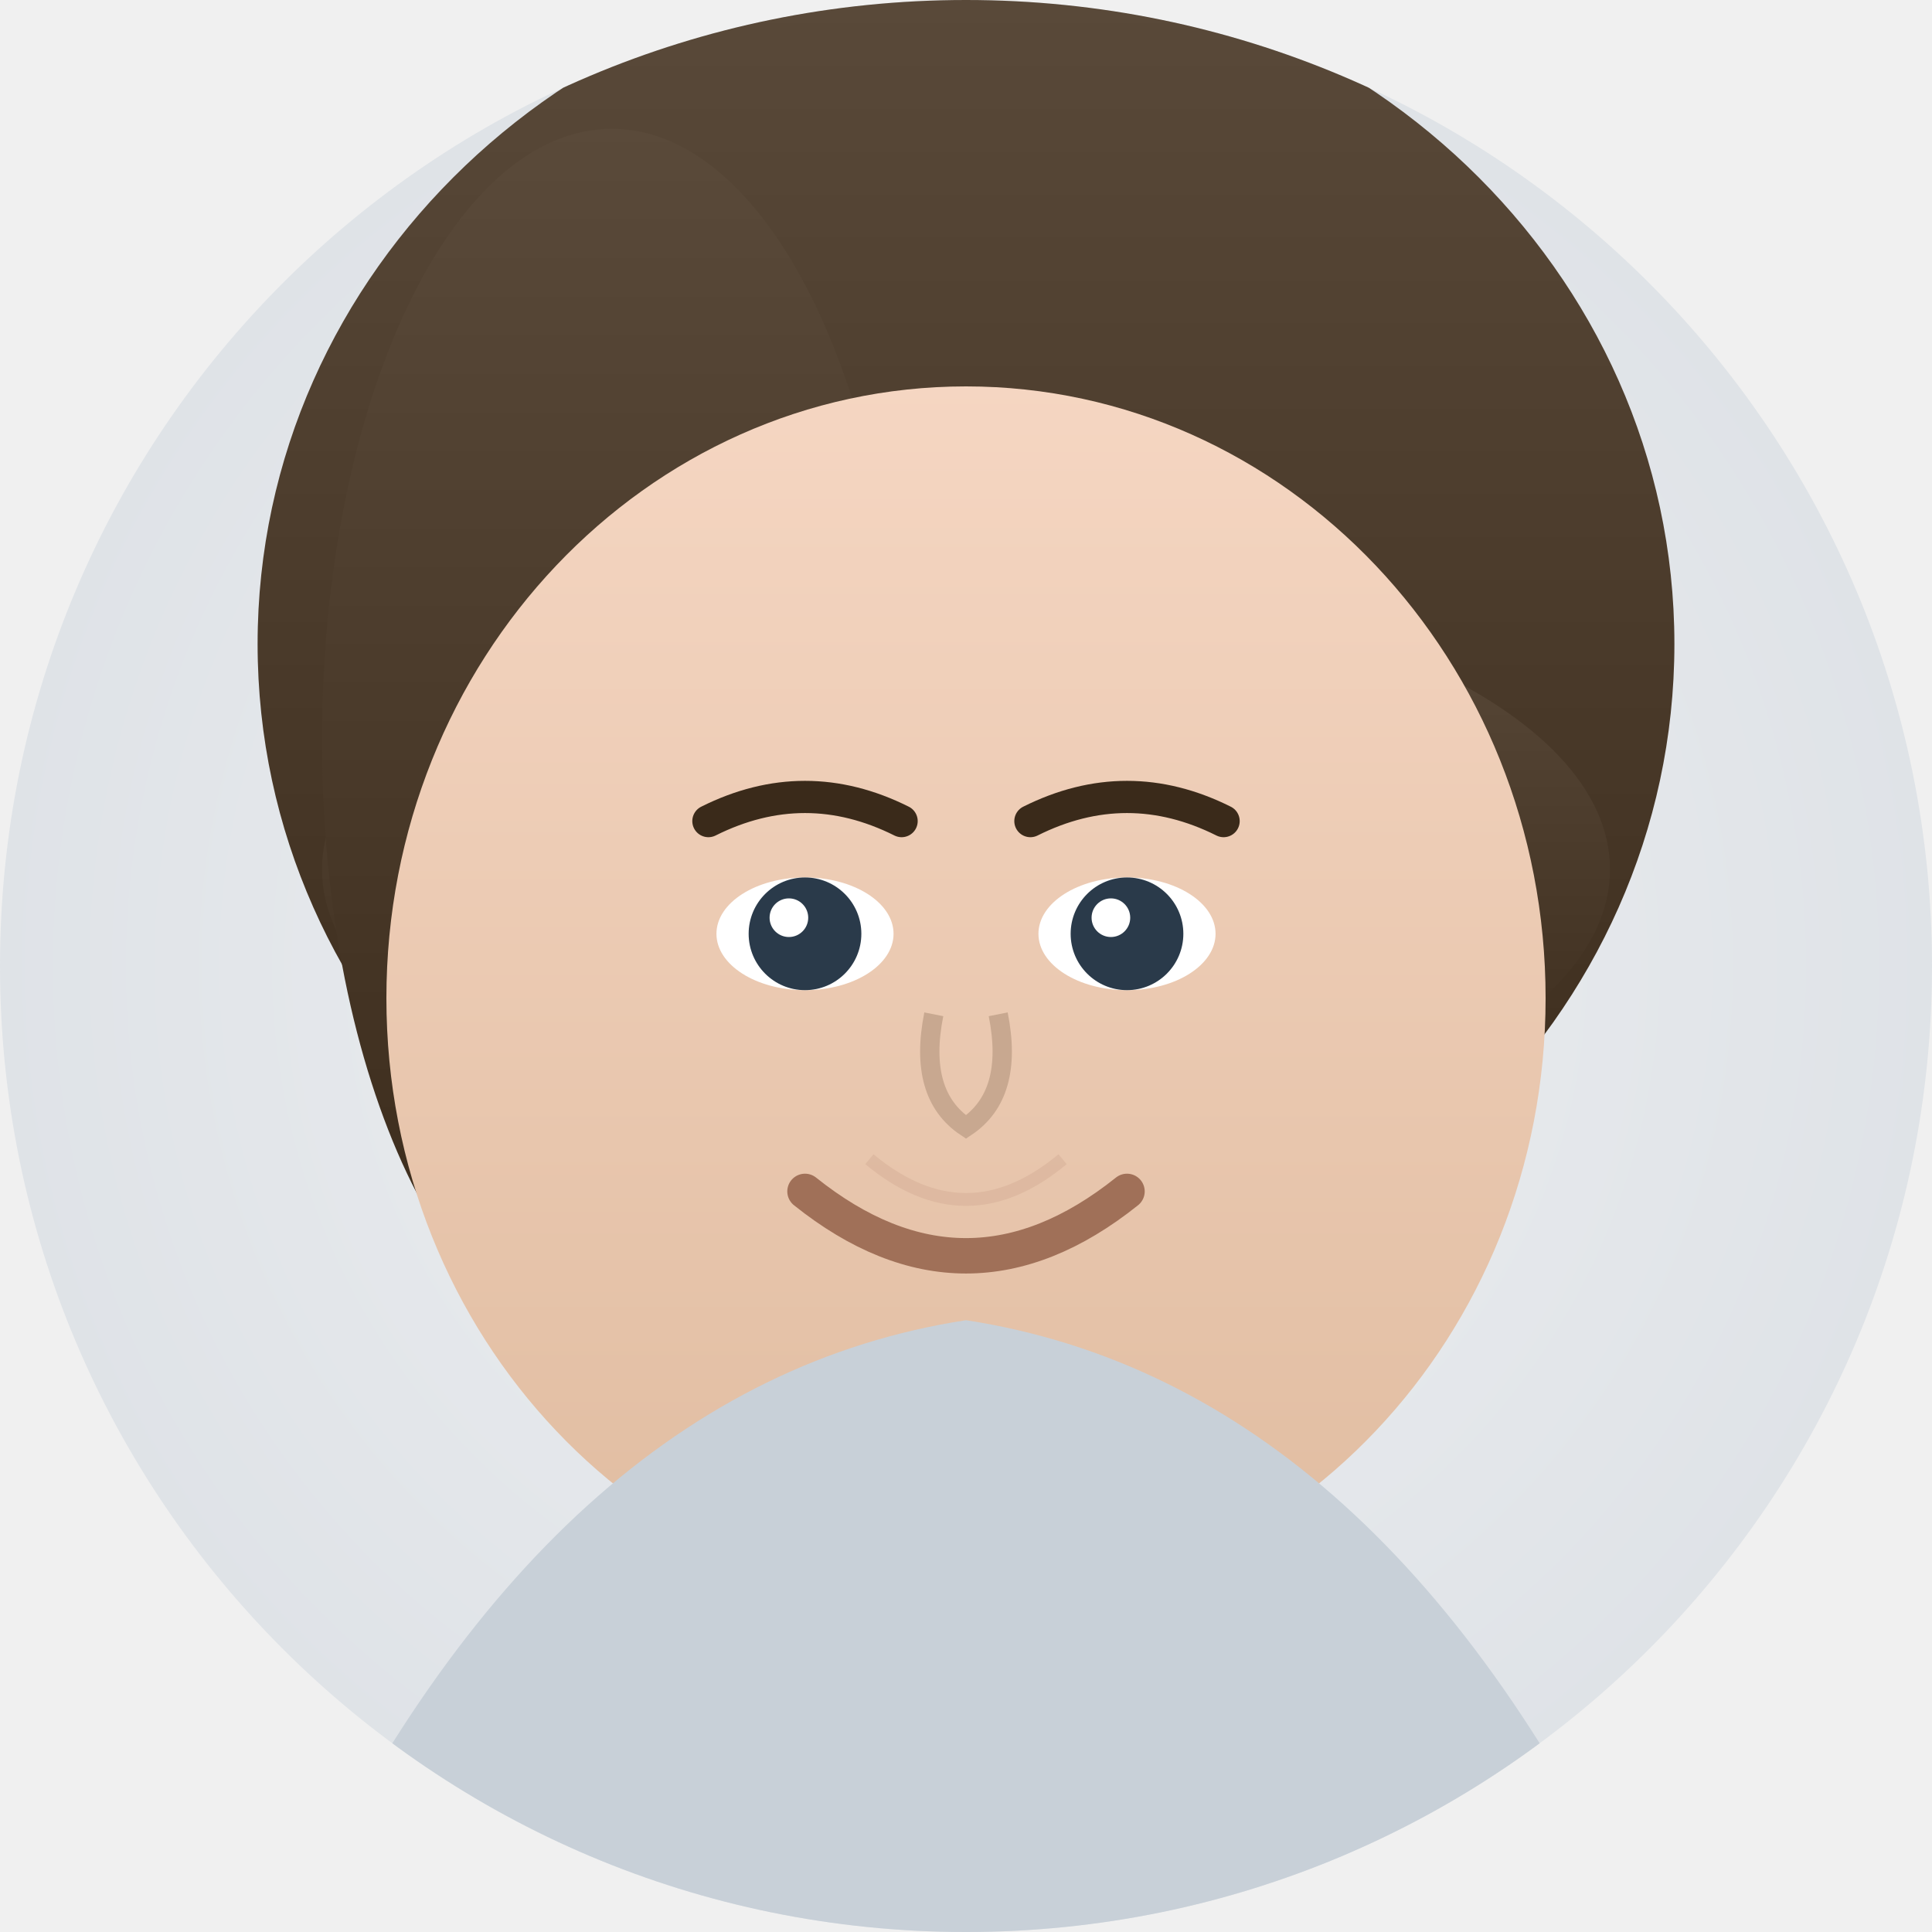
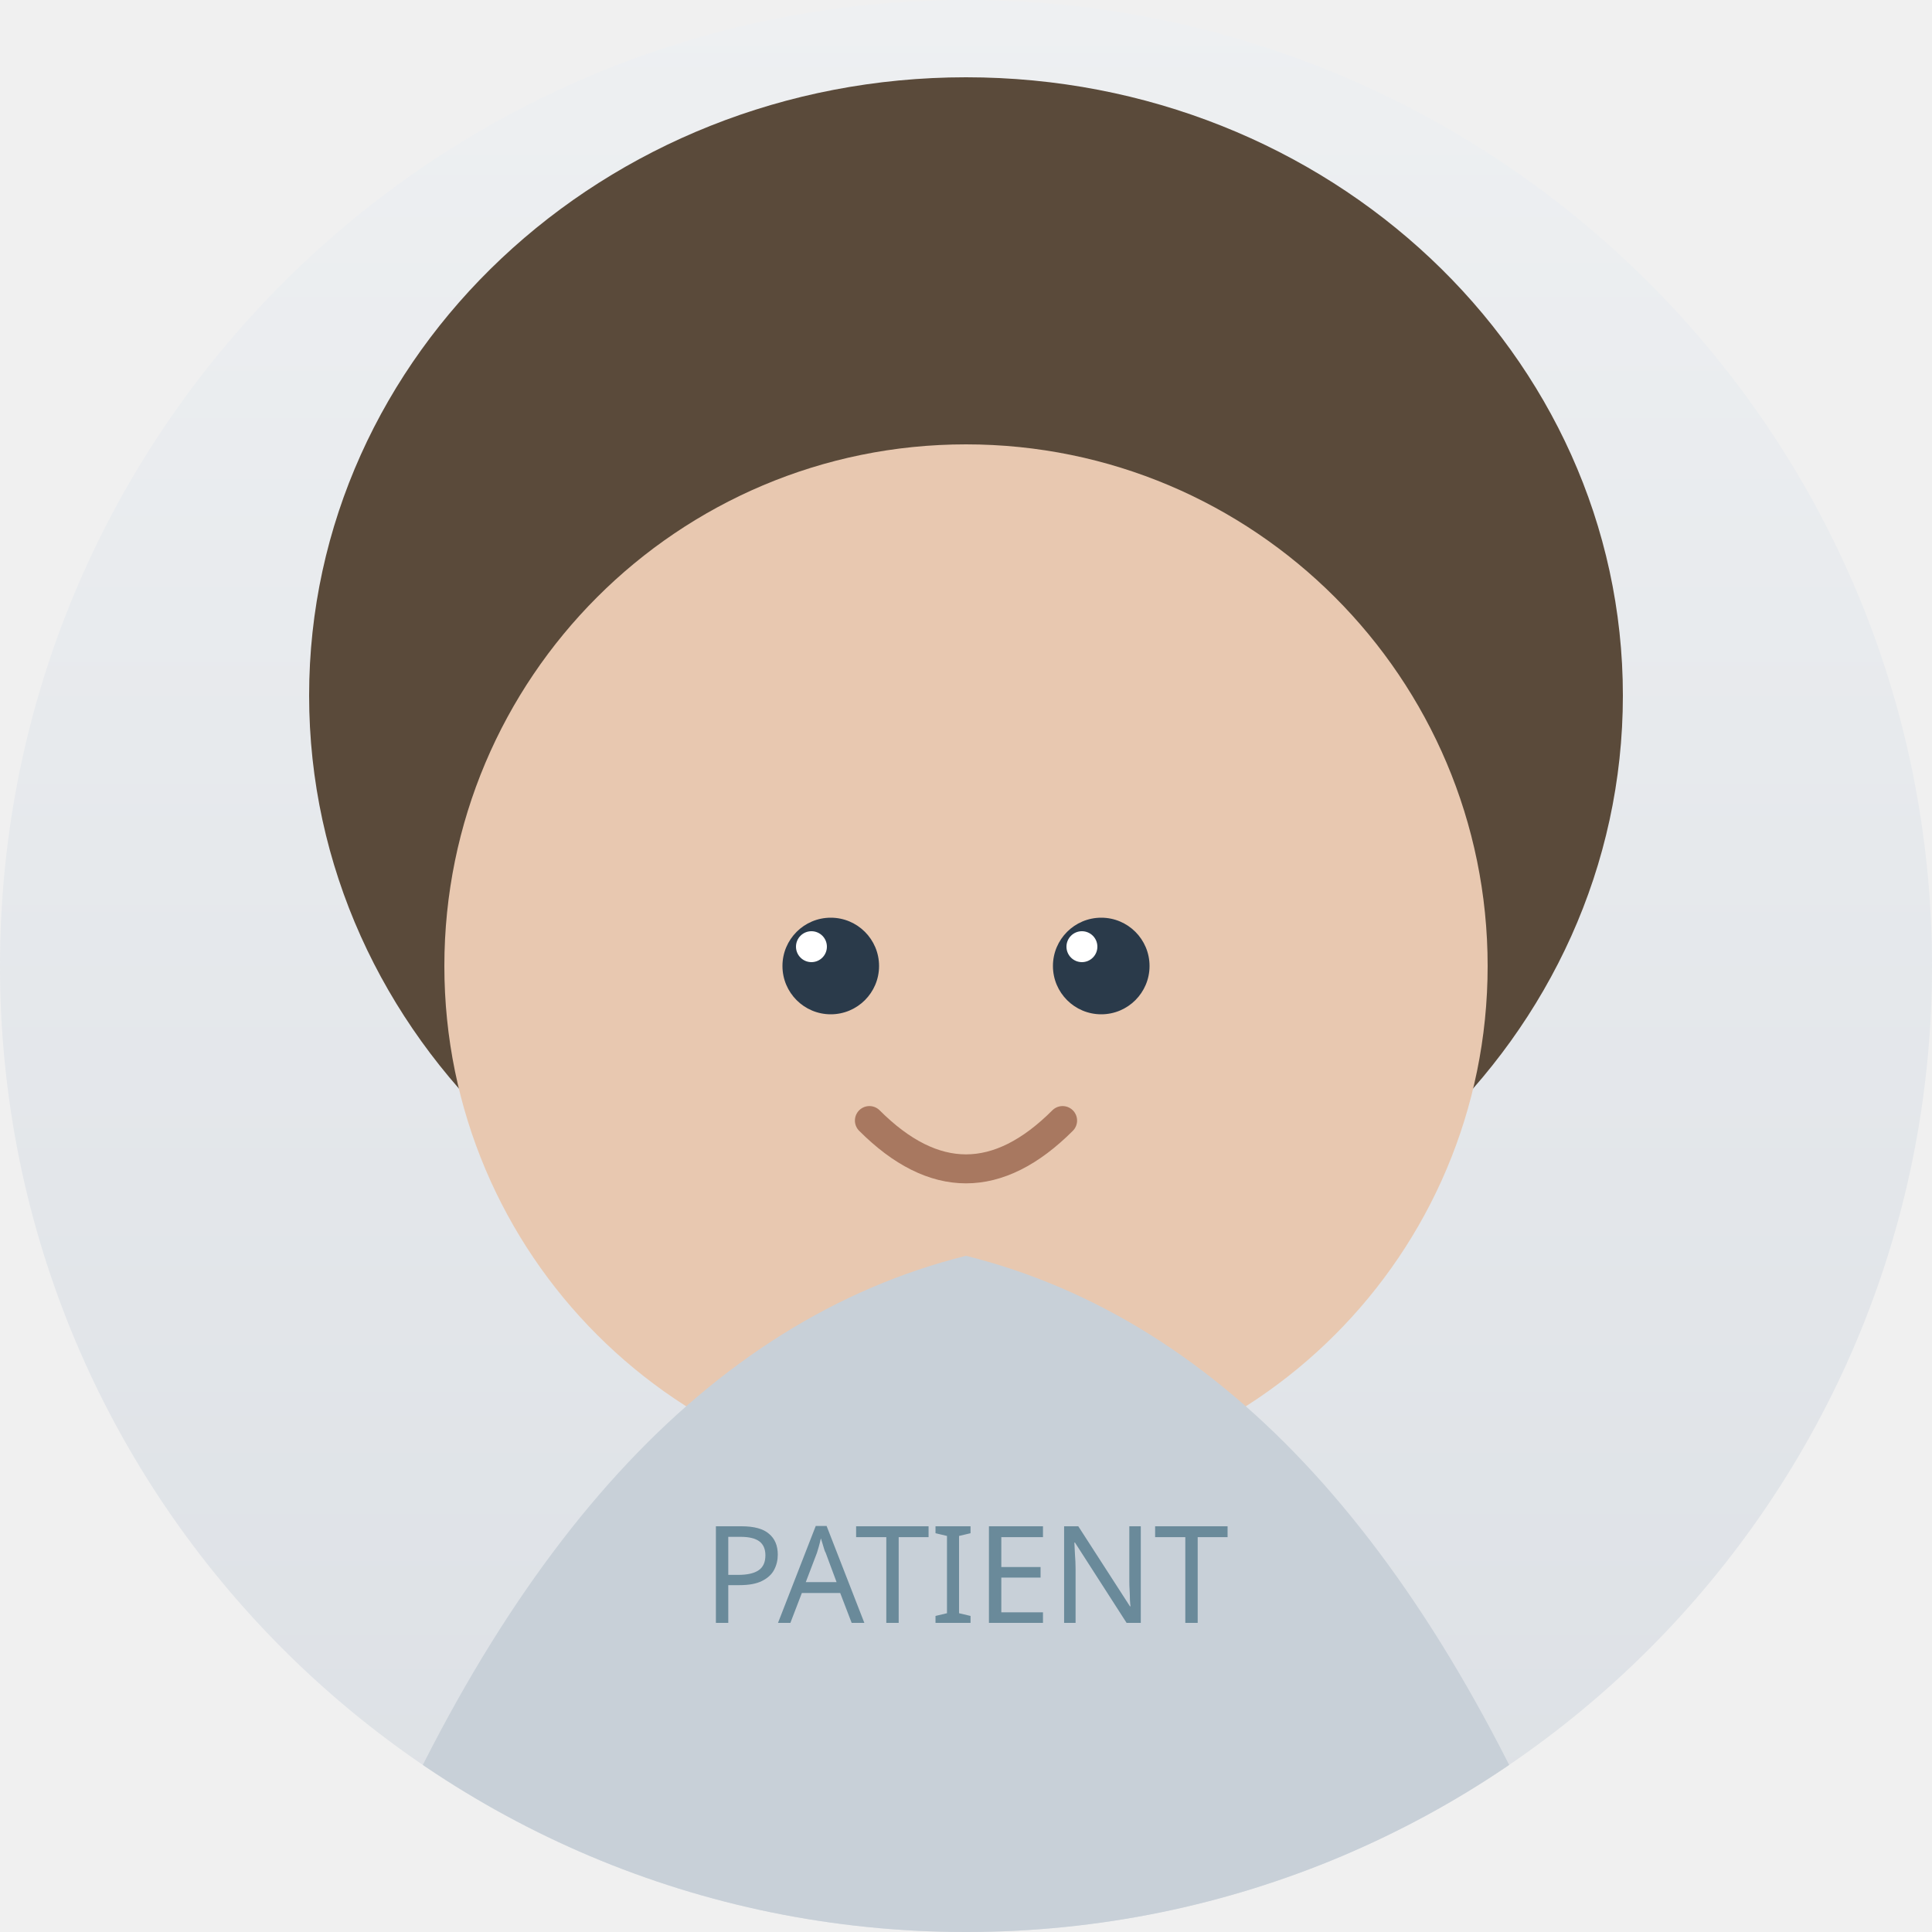
- <svg xmlns="http://www.w3.org/2000/svg" viewBox="0 0 120 120" fill="none">
+ <svg xmlns="http://www.w3.org/2000/svg" viewBox="0 0 100 100" fill="none">
  <defs>
-     <radialGradient id="bgGrad" cx="0.5" cy="0.5" r="0.6">
+     <linearGradient id="bg" x1="0" y1="0" x2="0" y2="1">
      <stop offset="0%" stop-color="#eef0f2" />
      <stop offset="100%" stop-color="#dce0e5" />
-     </radialGradient>
-     <linearGradient id="skinGrad" x1="0" y1="0" x2="0" y2="1">
-       <stop offset="0%" stop-color="#f5d6c2" />
-       <stop offset="100%" stop-color="#e0bca0" />
    </linearGradient>
-     <linearGradient id="hairGrad" x1="0" y1="0" x2="0" y2="1">
-       <stop offset="0%" stop-color="#5a4a3a" />
-       <stop offset="50%" stop-color="#4a3a2a" />
-       <stop offset="100%" stop-color="#3a2a1a" />
-     </linearGradient>
-     <clipPath id="circle">
-       <circle cx="60" cy="60" r="60" />
+     <clipPath id="c">
+       <circle cx="50" cy="50" r="50" />
    </clipPath>
  </defs>
-   <circle cx="60" cy="60" r="60" fill="url(#bgGrad)" />
-   <ellipse cx="60" cy="40" rx="44" ry="42" fill="url(#hairGrad)" clip-path="url(#circle)" />
-   <ellipse cx="60" cy="54" rx="40" ry="18" fill="url(#hairGrad)" clip-path="url(#circle)" />
-   <ellipse cx="38" cy="46" rx="18" ry="38" fill="url(#hairGrad)" clip-path="url(#circle)" />
-   <ellipse cx="60" cy="62" rx="36" ry="38" fill="url(#skinGrad)" clip-path="url(#circle)" />
-   <ellipse cx="50" cy="58" rx="5.5" ry="3.5" fill="#ffffff" clip-path="url(#circle)" />
-   <circle cx="50" cy="58" r="3.5" fill="#2a3a4a" clip-path="url(#circle)" />
-   <circle cx="49" cy="57" r="1.2" fill="#ffffff" clip-path="url(#circle)" />
-   <ellipse cx="70" cy="58" rx="5.5" ry="3.5" fill="#ffffff" clip-path="url(#circle)" />
-   <circle cx="70" cy="58" r="3.5" fill="#2a3a4a" clip-path="url(#circle)" />
-   <circle cx="69" cy="57" r="1.2" fill="#ffffff" clip-path="url(#circle)" />
-   <path d="M44 51 Q50 48 56 51" stroke="#3a2a1a" stroke-width="2" fill="none" stroke-linecap="round" />
-   <path d="M64 51 Q70 48 76 51" stroke="#3a2a1a" stroke-width="2" fill="none" stroke-linecap="round" />
-   <path d="M58 63 Q57 68 60 70 Q63 68 62 63" stroke="#c8a890" stroke-width="1.2" fill="none" />
-   <path d="M50 74 Q60 82 70 74" stroke="#a07058" stroke-width="2.2" fill="none" stroke-linecap="round" />
-   <path d="M54 72 Q60 77 66 72" stroke="#d0a890" stroke-width="0.8" fill="none" opacity="0.4" />
-   <path d="M18 120 Q34 86 60 82 Q86 86 102 120" fill="#c8d0d8" clip-path="url(#circle)" />
+   <circle cx="50" cy="50" r="50" fill="url(#bg)" />
+   <ellipse cx="50" cy="36" rx="34" ry="32" fill="#5a4a3a" clip-path="url(#c)" />
+   <ellipse cx="50" cy="50" rx="28" ry="16" fill="#5a4a3a" clip-path="url(#c)" />
+   <circle cx="50" cy="50" r="27" fill="#e8c8b0" clip-path="url(#c)" />
+   <circle cx="43" cy="50" r="2.5" fill="#2a3a4a" />
+   <circle cx="57" cy="50" r="2.5" fill="#2a3a4a" />
+   <circle cx="42" cy="49" r="0.8" fill="#ffffff" />
+   <circle cx="56" cy="49" r="0.8" fill="#ffffff" />
+   <path d="M45 58 Q50 63 55 58" stroke="#a87860" stroke-width="1.5" fill="none" stroke-linecap="round" clip-path="url(#c)" />
+   <path d="M18 100 Q30 70 50 65 Q70 70 82 100" fill="#c8d0d8" clip-path="url(#c)" />
+   <text x="50" y="84" font-family="system-ui, sans-serif" font-size="7" fill="#6a8a9a" text-anchor="middle" clip-path="url(#c)">PATIENT</text>
</svg>
